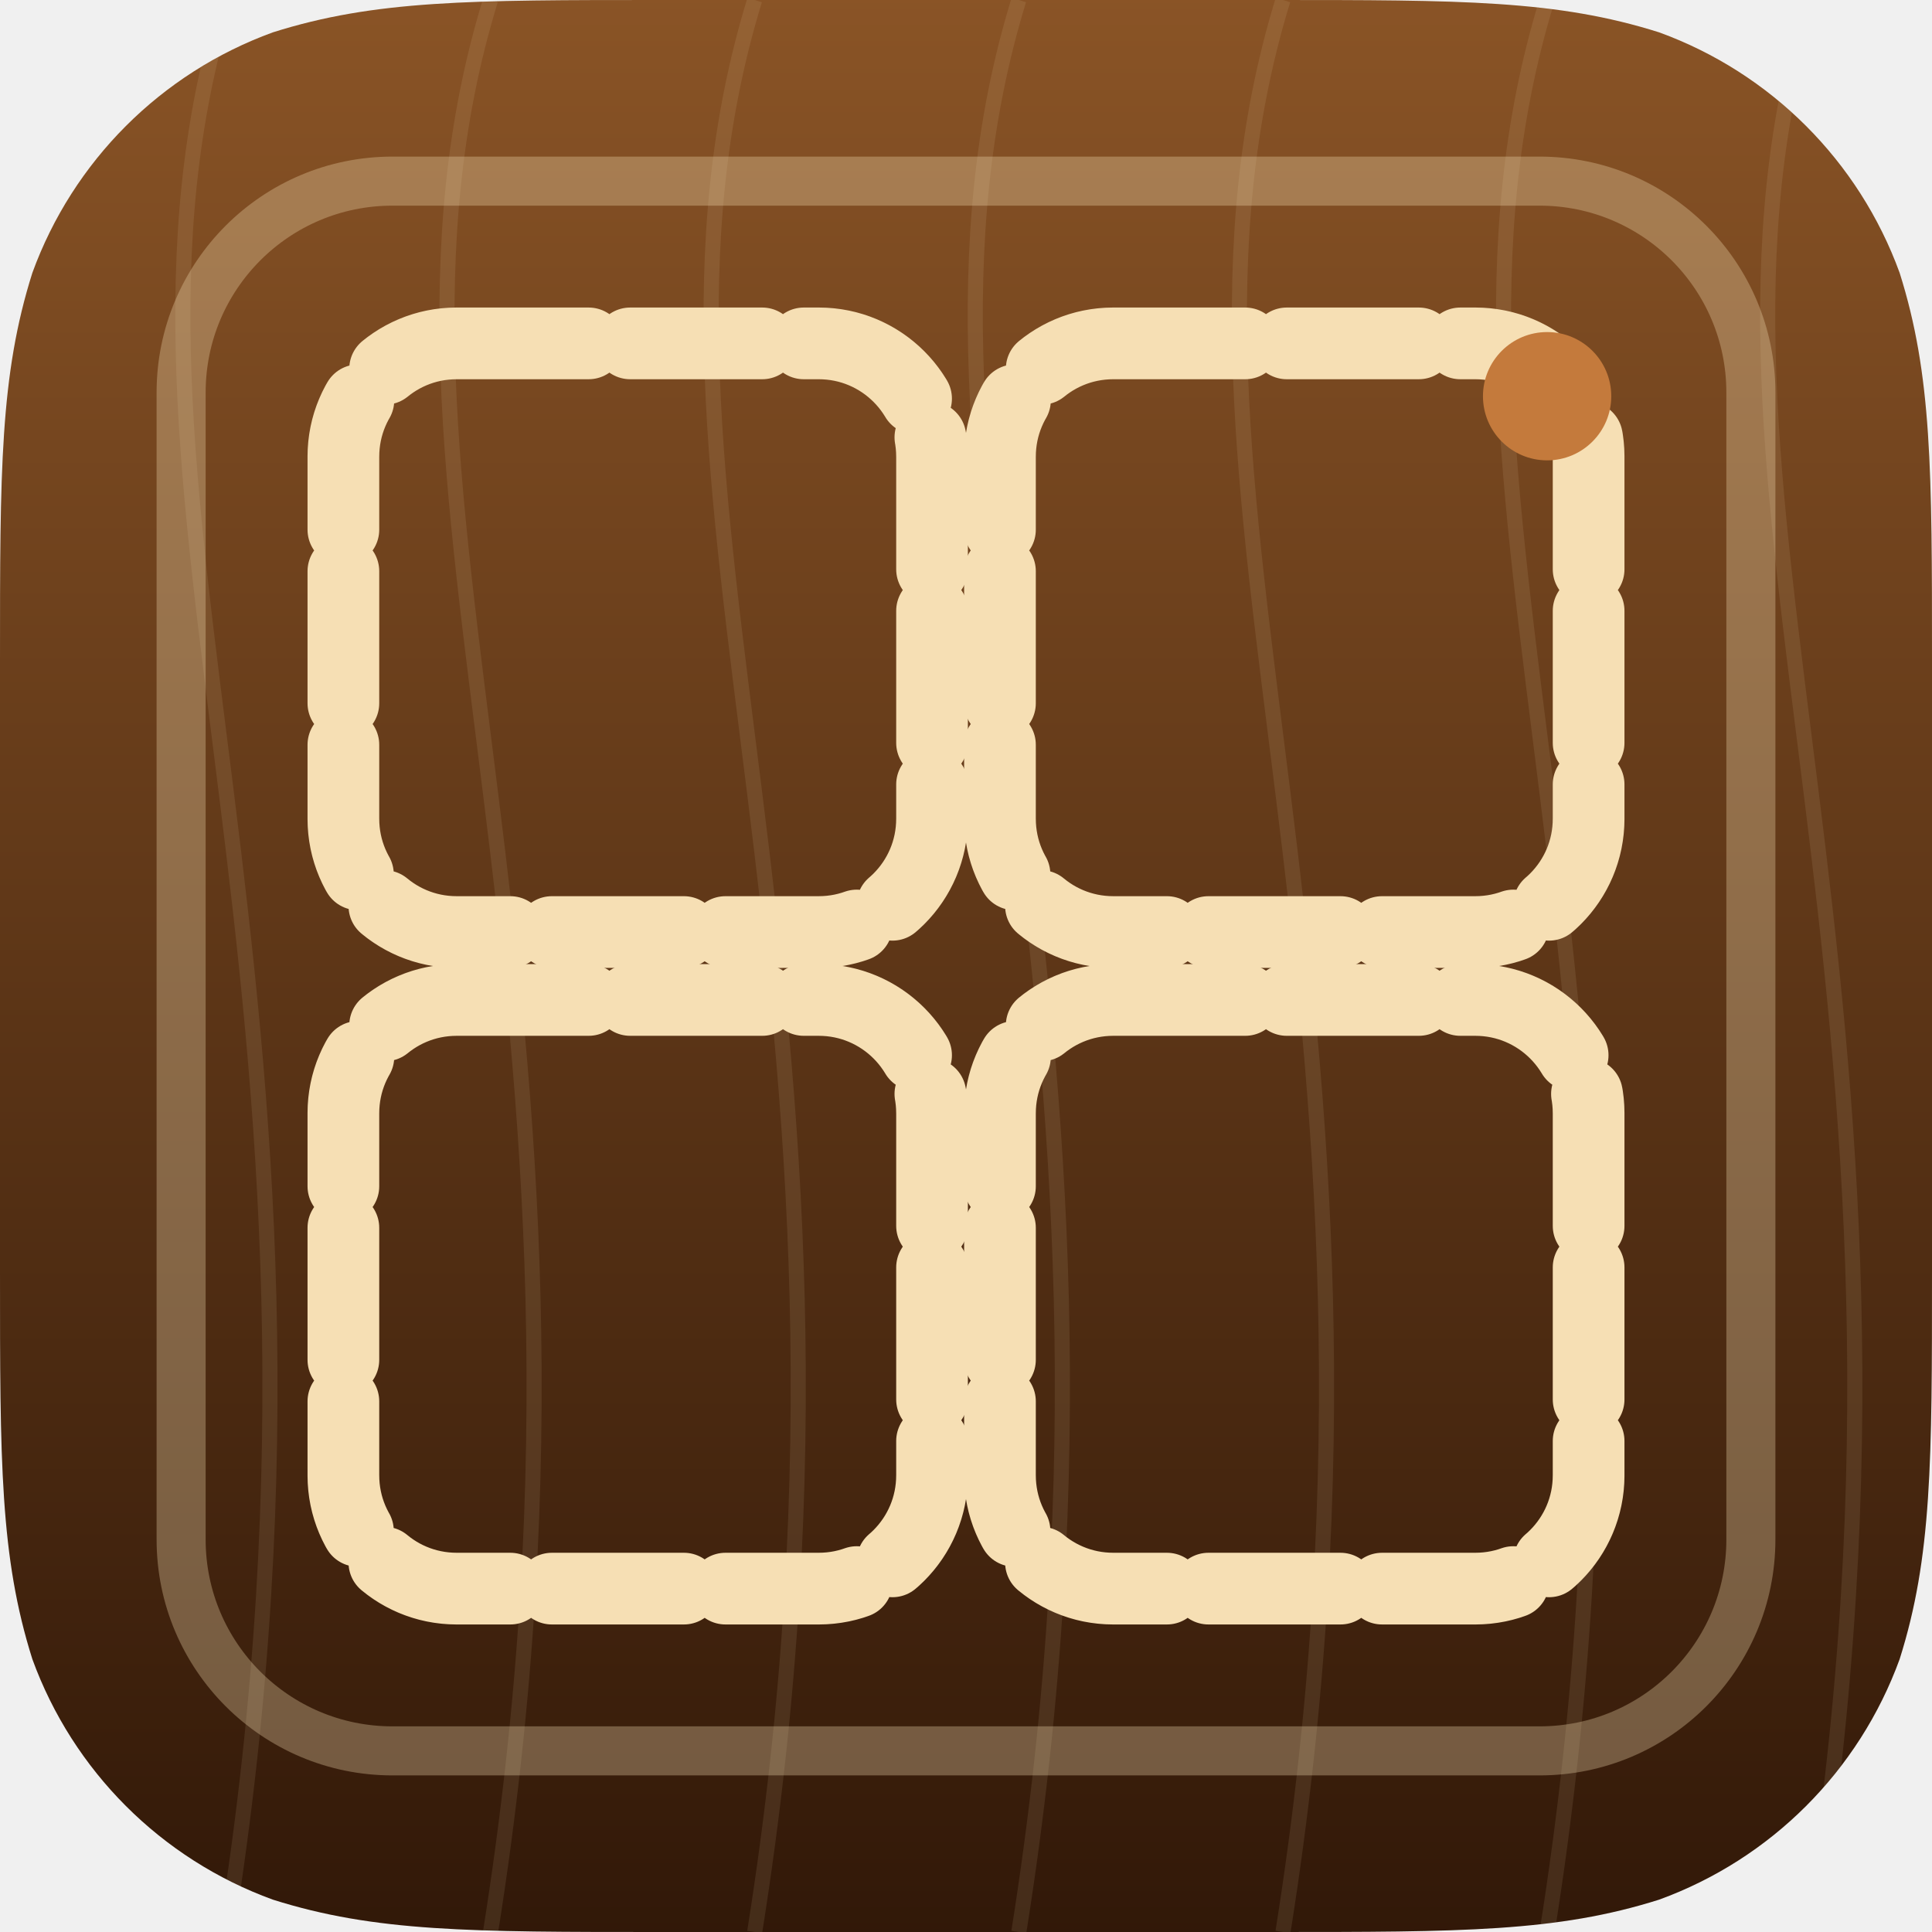
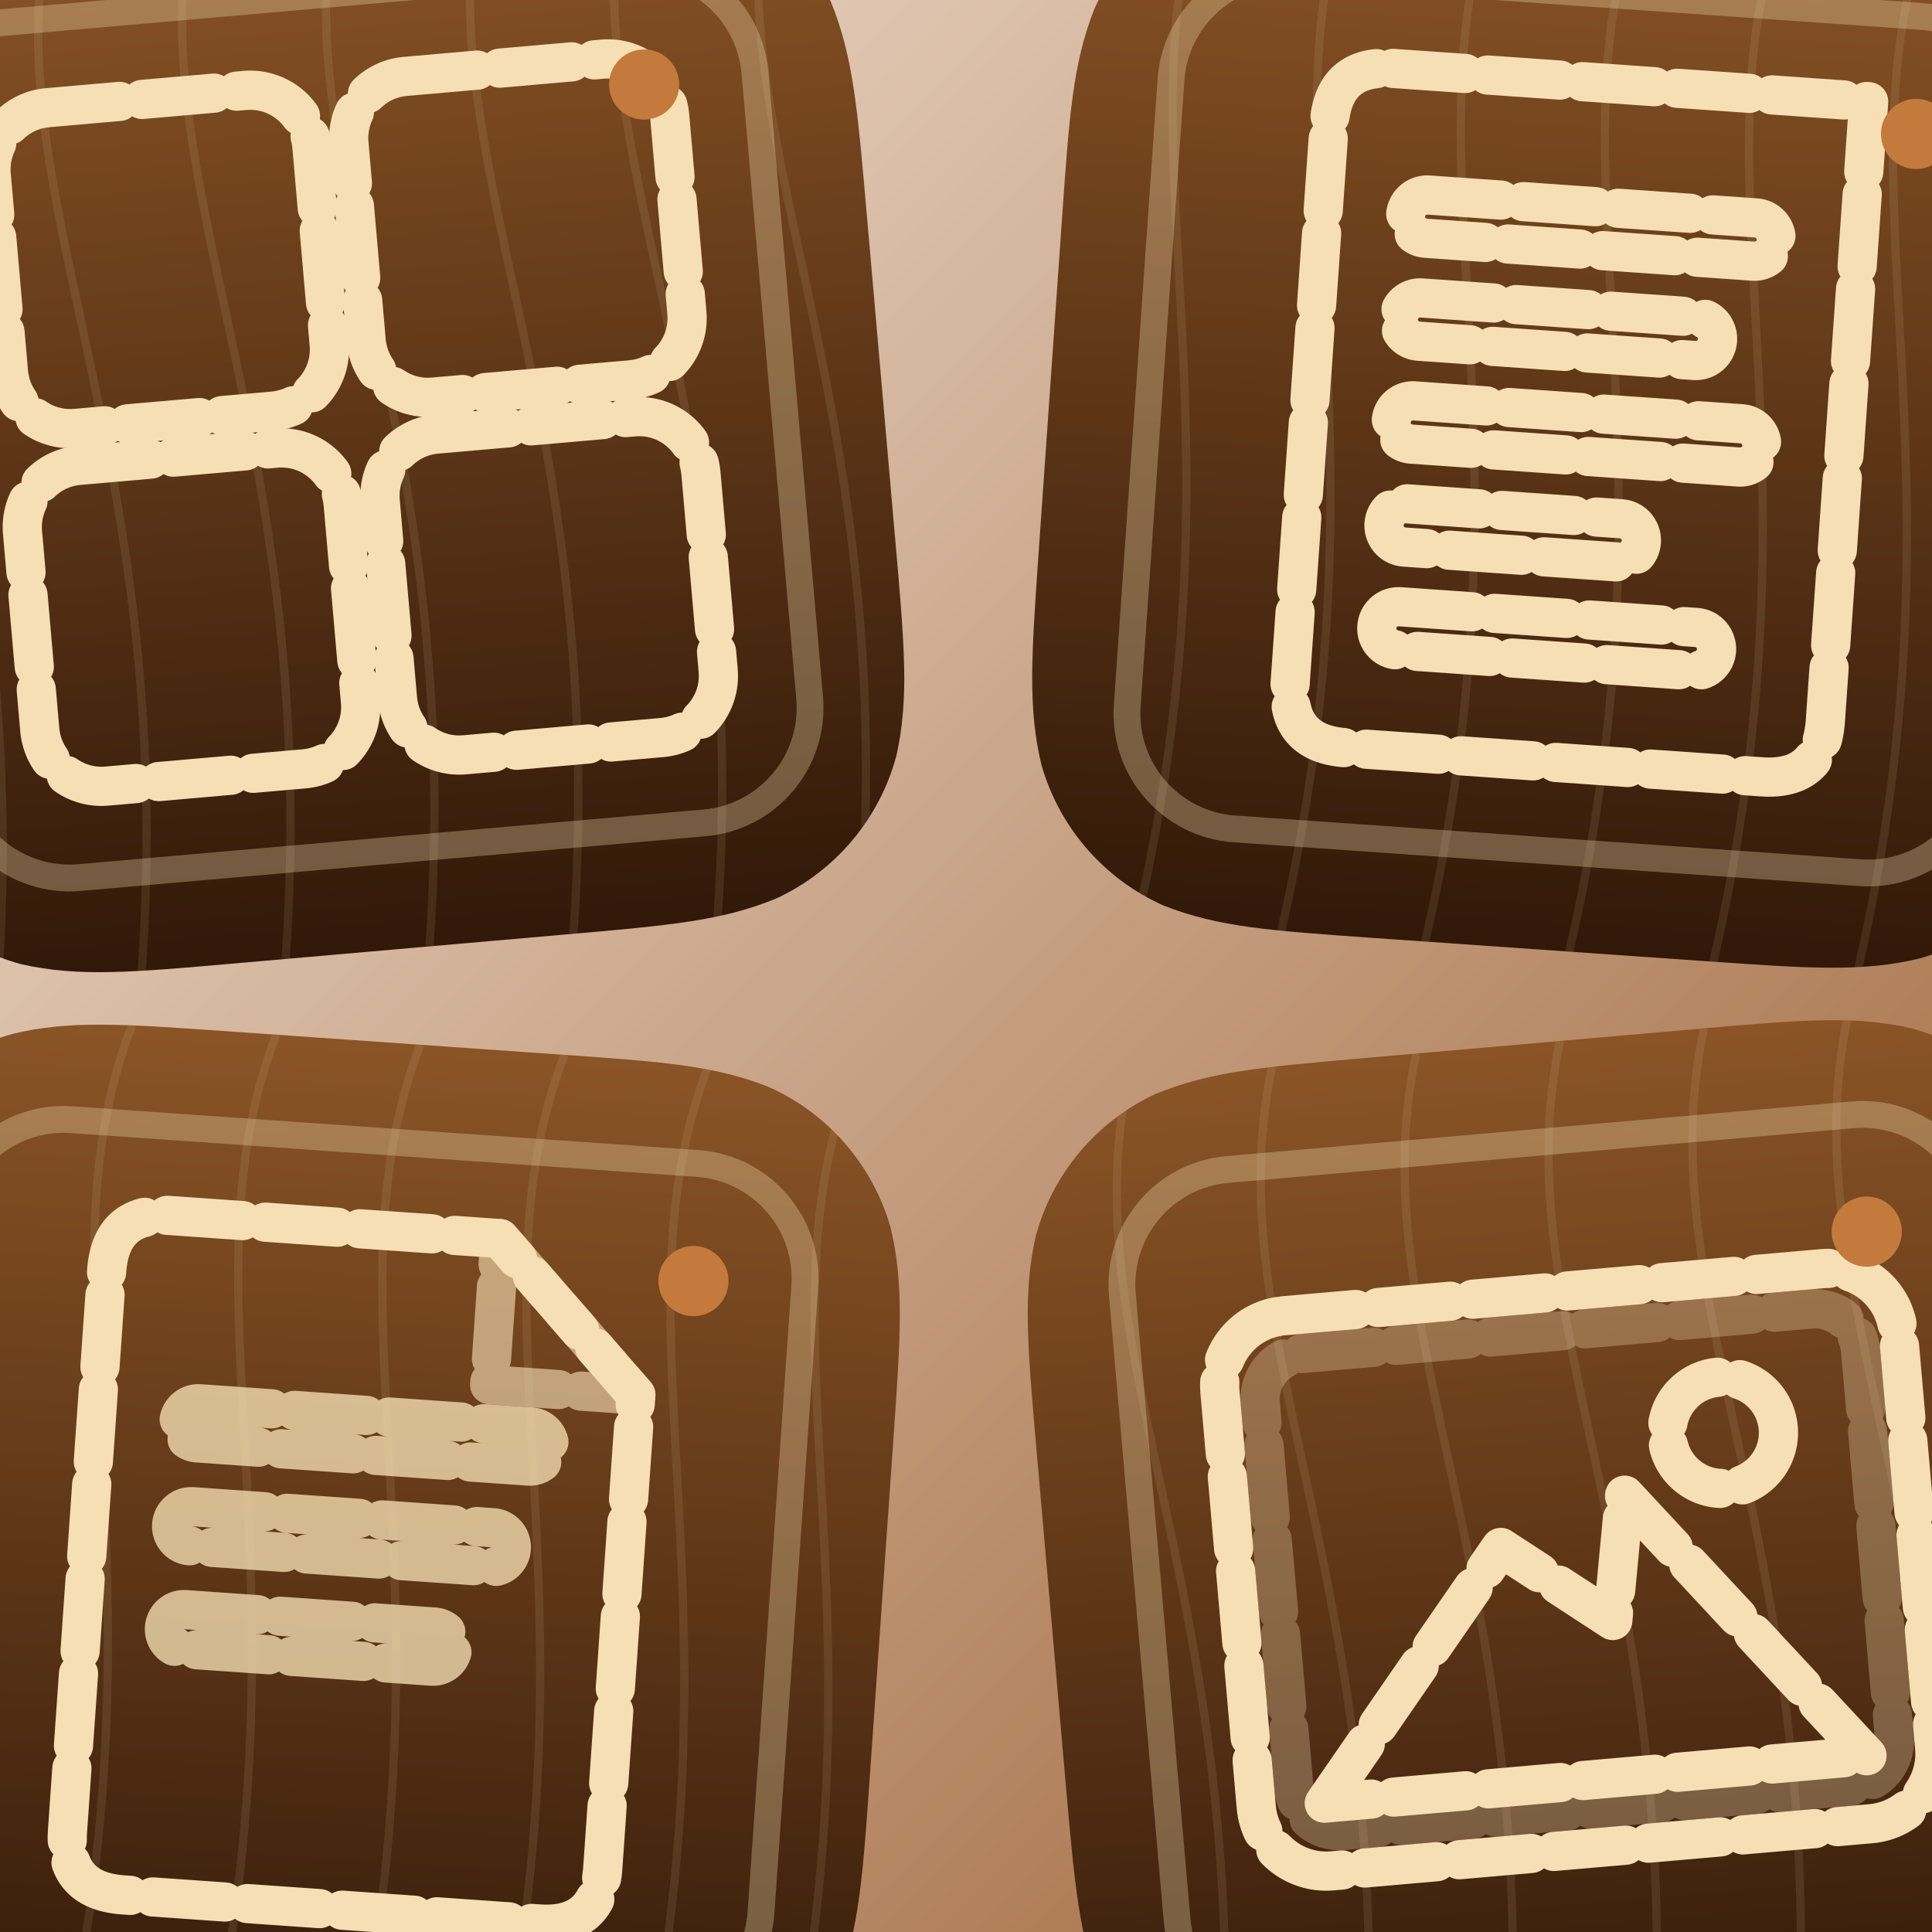
- <svg xmlns="http://www.w3.org/2000/svg" viewBox="0 0 1024 1024" width="1024" height="1024" role="img" aria-label="Tiki Dashboard">
+ <svg xmlns="http://www.w3.org/2000/svg" viewBox="0 0 1024 1024" width="1024" height="1024" role="img" aria-label="Tiki icon set preview">
  <defs>
-     <clipPath id="sq">
-       <path d="M 350.06 0 L 673.94 0 C 774.74 0 825.13 0 879.39 17.15 L 879.39 17.15 C 938.62 38.71 985.29 85.38 1006.85 144.61 C 1024 198.87 1024 249.26 1024 350.06 L 1024 673.94 C 1024 774.74 1024 825.13 1006.85 879.39 L 1006.85 879.39 C 985.29 938.62 938.62 985.29 879.39 1006.85 C 825.13 1024 774.74 1024 673.94 1024 L 350.06 1024 C 249.26 1024 198.87 1024 144.61 1006.85 L 144.61 1006.85 C 85.38 985.29 38.71 938.62 17.15 879.39 C 0 825.13 0 774.74 0 673.94 L 0 350.06 C 0 249.26 0 198.87 17.15 144.61 L 17.15 144.61 C 38.71 85.38 85.38 38.71 144.61 17.15 C 198.87 0 249.26 0 350.06 0 Z" />
-     </clipPath>
-     <linearGradient id="bgtikidashboard" x1="0" y1="0" x2="0" y2="1">
-       <stop offset="0" stop-color="#8a5426" />
-       <stop offset="1" stop-color="#311808" />
+     <linearGradient id="bgtiki" x1="0" y1="0" x2="1" y2="1">
+       <stop offset="0" stop-color="#f2e2d4" />
+       <stop offset="1" stop-color="#9c6135" />
    </linearGradient>
  </defs>
-   <g clip-path="url(#sq)">
-     <rect width="1024" height="1024" fill="url(#bgtikidashboard)" />
-     <path d="M120 0 C40 260 200 520 120 1024" stroke="#f6dfb4" stroke-width="8" opacity=".10" fill="none" />
-     <path d="M260 0 C180 260 340 520 260 1024" stroke="#f6dfb4" stroke-width="8" opacity=".10" fill="none" />
-     <path d="M400 0 C320 260 480 520 400 1024" stroke="#f6dfb4" stroke-width="8" opacity=".10" fill="none" />
-     <path d="M540 0 C460 260 620 520 540 1024" stroke="#f6dfb4" stroke-width="8" opacity=".10" fill="none" />
-     <path d="M680 0 C600 260 760 520 680 1024" stroke="#f6dfb4" stroke-width="8" opacity=".10" fill="none" />
-     <path d="M820 0 C740 260 900 520 820 1024" stroke="#f6dfb4" stroke-width="8" opacity=".10" fill="none" />
-     <path d="M960 0 C880 260 1040 520 960 1024" stroke="#f6dfb4" stroke-width="8" opacity=".10" fill="none" />
-     <rect x="96" y="96" width="832" height="832" rx="112" fill="none" stroke="#f6dfb4" stroke-width="26" opacity=".32" />
-     <g>
-       <g fill="none" stroke="#f6dfb4" stroke-width="38" stroke-linecap="round" stroke-linejoin="round" stroke-dasharray="70 22">
-         <rect x="182" y="182" width="312" height="312" rx="60" fill="none" />
-         <rect x="530" y="182" width="312" height="312" rx="60" fill="none" />
-         <rect x="182" y="530" width="312" height="312" rx="60" fill="none" />
-         <rect x="530" y="530" width="312" height="312" rx="60" fill="none" />
+   <rect width="1024" height="1024" fill="url(#bgtiki)" />
+   <circle cx="128" cy="120" r="210" fill="#fff" opacity=".24" />
+   <circle cx="918" cy="884" r="260" fill="#c47a3c" opacity=".20" />
+   <g transform="rotate(-5 188 224)">
+     <svg viewBox="0 0 1024 1024" width="560" height="560" x="-92" y="-56" aria-hidden="true">
+       <defs>
+         <clipPath id="sq">
+           <path d="M 350.06 0 L 673.94 0 C 774.74 0 825.13 0 879.39 17.15 L 879.39 17.15 C 938.62 38.71 985.29 85.38 1006.85 144.61 C 1024 198.87 1024 249.26 1024 350.06 L 1024 673.94 C 1024 774.74 1024 825.13 1006.85 879.39 L 1006.85 879.39 C 985.29 938.62 938.62 985.29 879.39 1006.85 C 825.13 1024 774.74 1024 673.94 1024 L 350.06 1024 C 249.26 1024 198.87 1024 144.61 1006.85 L 144.61 1006.85 C 85.38 985.29 38.71 938.62 17.15 879.39 C 0 825.13 0 774.74 0 673.94 L 0 350.06 C 0 249.26 0 198.87 17.15 144.61 L 17.15 144.61 C 38.71 85.38 85.38 38.71 144.61 17.15 C 198.87 0 249.26 0 350.06 0 Z" />
+         </clipPath>
+         <linearGradient id="bgtikidashboard" x1="0" y1="0" x2="0" y2="1">
+           <stop offset="0" stop-color="#8a5426" />
+           <stop offset="1" stop-color="#311808" />
+         </linearGradient>
+       </defs>
+       <g clip-path="url(#sq)">
+         <rect width="1024" height="1024" fill="url(#bgtikidashboard)" />
+         <path d="M120 0 C40 260 200 520 120 1024" stroke="#f6dfb4" stroke-width="8" opacity=".10" fill="none" />
+         <path d="M260 0 C180 260 340 520 260 1024" stroke="#f6dfb4" stroke-width="8" opacity=".10" fill="none" />
+         <path d="M400 0 C320 260 480 520 400 1024" stroke="#f6dfb4" stroke-width="8" opacity=".10" fill="none" />
+         <path d="M540 0 C460 260 620 520 540 1024" stroke="#f6dfb4" stroke-width="8" opacity=".10" fill="none" />
+         <path d="M680 0 C600 260 760 520 680 1024" stroke="#f6dfb4" stroke-width="8" opacity=".10" fill="none" />
+         <path d="M820 0 C740 260 900 520 820 1024" stroke="#f6dfb4" stroke-width="8" opacity=".10" fill="none" />
+         <path d="M960 0 C880 260 1040 520 960 1024" stroke="#f6dfb4" stroke-width="8" opacity=".10" fill="none" />
+         <rect x="96" y="96" width="832" height="832" rx="112" fill="none" stroke="#f6dfb4" stroke-width="26" opacity=".32" />
+         <g>
+           <g fill="none" stroke="#f6dfb4" stroke-width="38" stroke-linecap="round" stroke-linejoin="round" stroke-dasharray="70 22">
+             <rect x="182" y="182" width="312" height="312" rx="60" fill="none" />
+             <rect x="530" y="182" width="312" height="312" rx="60" fill="none" />
+             <rect x="182" y="530" width="312" height="312" rx="60" fill="none" />
+             <rect x="530" y="530" width="312" height="312" rx="60" fill="none" />
+           </g>
+           <circle cx="820" cy="210" r="34" fill="#c47a3c" />
+         </g>
      </g>
-       <circle cx="820" cy="210" r="34" fill="#c47a3c" />
-     </g>
+     </svg>
+   </g>
+   <g transform="rotate(4 836 224)">
+     <svg viewBox="0 0 1024 1024" width="560" height="560" x="556" y="-56" aria-hidden="true">
+       <defs>
+         <clipPath id="sq">
+           <path d="M 350.06 0 L 673.94 0 C 774.74 0 825.13 0 879.39 17.15 L 879.39 17.15 C 938.62 38.71 985.29 85.38 1006.85 144.61 C 1024 198.87 1024 249.26 1024 350.06 L 1024 673.94 C 1024 774.74 1024 825.13 1006.85 879.39 L 1006.85 879.39 C 985.29 938.62 938.62 985.29 879.39 1006.85 C 825.13 1024 774.74 1024 673.94 1024 L 350.06 1024 C 249.26 1024 198.87 1024 144.61 1006.85 L 144.61 1006.85 C 85.38 985.29 38.71 938.62 17.15 879.39 C 0 825.13 0 774.74 0 673.94 L 0 350.06 C 0 249.26 0 198.87 17.15 144.61 L 17.15 144.61 C 38.71 85.38 85.38 38.71 144.61 17.15 C 198.87 0 249.26 0 350.06 0 Z" />
+         </clipPath>
+         <linearGradient id="bgtikiposts" x1="0" y1="0" x2="0" y2="1">
+           <stop offset="0" stop-color="#8a5426" />
+           <stop offset="1" stop-color="#311808" />
+         </linearGradient>
+       </defs>
+       <g clip-path="url(#sq)">
+         <rect width="1024" height="1024" fill="url(#bgtikiposts)" />
+         <path d="M120 0 C40 260 200 520 120 1024" stroke="#f6dfb4" stroke-width="8" opacity=".10" fill="none" />
+         <path d="M260 0 C180 260 340 520 260 1024" stroke="#f6dfb4" stroke-width="8" opacity=".10" fill="none" />
+         <path d="M400 0 C320 260 480 520 400 1024" stroke="#f6dfb4" stroke-width="8" opacity=".10" fill="none" />
+         <path d="M540 0 C460 260 620 520 540 1024" stroke="#f6dfb4" stroke-width="8" opacity=".10" fill="none" />
+         <path d="M680 0 C600 260 760 520 680 1024" stroke="#f6dfb4" stroke-width="8" opacity=".10" fill="none" />
+         <path d="M820 0 C740 260 900 520 820 1024" stroke="#f6dfb4" stroke-width="8" opacity=".10" fill="none" />
+         <path d="M960 0 C880 260 1040 520 960 1024" stroke="#f6dfb4" stroke-width="8" opacity=".10" fill="none" />
+         <rect x="96" y="96" width="832" height="832" rx="112" fill="none" stroke="#f6dfb4" stroke-width="26" opacity=".32" />
+         <g>
+           <g fill="none" stroke="#f6dfb4" stroke-width="38" stroke-linecap="round" stroke-linejoin="round" stroke-dasharray="70 22">
+             <path d="M 310 182 L 772 182 L 772 182 L 772 784 Q 772 842 714 842 L 310 842 Q 252 842 252 784 L 252 240 Q 252 182 310 182 Z" fill="none" />
+             <rect x="332" y="302" width="360" height="42" rx="21" fill="none" />
+             <rect x="332" y="402" width="310" height="42" rx="21" fill="none" />
+             <rect x="332" y="502" width="360" height="42" rx="21" fill="none" />
+             <rect x="332" y="602" width="250" height="42" rx="21" fill="none" />
+             <rect x="332" y="702" width="330" height="42" rx="21" fill="none" />
+           </g>
+           <circle cx="820" cy="210" r="34" fill="#c47a3c" />
+         </g>
+       </g>
+     </svg>
+   </g>
+   <g transform="rotate(4 188 832)">
+     <svg viewBox="0 0 1024 1024" width="560" height="560" x="-92" y="552" aria-hidden="true">
+       <defs>
+         <clipPath id="sq">
+           <path d="M 350.06 0 L 673.94 0 C 774.74 0 825.13 0 879.39 17.15 L 879.39 17.15 C 938.62 38.71 985.29 85.38 1006.85 144.61 C 1024 198.87 1024 249.26 1024 350.06 L 1024 673.94 C 1024 774.74 1024 825.13 1006.85 879.39 L 1006.85 879.39 C 985.29 938.62 938.62 985.29 879.39 1006.85 C 825.13 1024 774.74 1024 673.94 1024 L 350.06 1024 C 249.26 1024 198.87 1024 144.61 1006.85 L 144.61 1006.85 C 85.38 985.29 38.71 938.62 17.15 879.39 C 0 825.13 0 774.74 0 673.94 L 0 350.06 C 0 249.26 0 198.87 17.15 144.61 L 17.15 144.61 C 38.71 85.38 85.38 38.71 144.61 17.15 C 198.87 0 249.26 0 350.06 0 Z" />
+         </clipPath>
+         <linearGradient id="bgtikipages" x1="0" y1="0" x2="0" y2="1">
+           <stop offset="0" stop-color="#8a5426" />
+           <stop offset="1" stop-color="#311808" />
+         </linearGradient>
+       </defs>
+       <g clip-path="url(#sq)">
+         <rect width="1024" height="1024" fill="url(#bgtikipages)" />
+         <path d="M120 0 C40 260 200 520 120 1024" stroke="#f6dfb4" stroke-width="8" opacity=".10" fill="none" />
+         <path d="M260 0 C180 260 340 520 260 1024" stroke="#f6dfb4" stroke-width="8" opacity=".10" fill="none" />
+         <path d="M400 0 C320 260 480 520 400 1024" stroke="#f6dfb4" stroke-width="8" opacity=".10" fill="none" />
+         <path d="M540 0 C460 260 620 520 540 1024" stroke="#f6dfb4" stroke-width="8" opacity=".10" fill="none" />
+         <path d="M680 0 C600 260 760 520 680 1024" stroke="#f6dfb4" stroke-width="8" opacity=".10" fill="none" />
+         <path d="M820 0 C740 260 900 520 820 1024" stroke="#f6dfb4" stroke-width="8" opacity=".10" fill="none" />
+         <path d="M960 0 C880 260 1040 520 960 1024" stroke="#f6dfb4" stroke-width="8" opacity=".10" fill="none" />
+         <rect x="96" y="96" width="832" height="832" rx="112" fill="none" stroke="#f6dfb4" stroke-width="26" opacity=".32" />
+         <g>
+           <g fill="none" stroke="#f6dfb4" stroke-width="38" stroke-linecap="round" stroke-linejoin="round" stroke-dasharray="70 22">
+             <path d="M 310 182 L 630 182 L 772 324 L 772 784 Q 772 842 714 842 L 310 842 Q 252 842 252 784 L 252 240 Q 252 182 310 182 Z" fill="none" />
+             <path d="M 630 182 L 772 324 L 630 324 Z" fill="none" opacity=".62" />
+             <rect x="332" y="362" width="360" height="38" rx="19" fill="none" opacity=".78" />
+             <rect x="332" y="462" width="330" height="38" rx="19" fill="none" opacity=".78" />
+             <rect x="332" y="562" width="280" height="38" rx="19" fill="none" opacity=".78" />
+           </g>
+           <circle cx="820" cy="210" r="34" fill="#c47a3c" />
+         </g>
+       </g>
+     </svg>
+   </g>
+   <g transform="rotate(-5 836 832)">
+     <svg viewBox="0 0 1024 1024" width="560" height="560" x="556" y="552" aria-hidden="true">
+       <defs>
+         <clipPath id="sq">
+           <path d="M 350.06 0 L 673.94 0 C 774.74 0 825.13 0 879.39 17.15 L 879.39 17.15 C 938.62 38.71 985.29 85.38 1006.85 144.61 C 1024 198.87 1024 249.26 1024 350.06 L 1024 673.94 C 1024 774.74 1024 825.13 1006.85 879.39 L 1006.85 879.39 C 985.29 938.62 938.62 985.29 879.39 1006.85 C 825.13 1024 774.74 1024 673.94 1024 L 350.06 1024 C 249.26 1024 198.87 1024 144.61 1006.85 L 144.61 1006.85 C 85.38 985.29 38.71 938.62 17.15 879.39 C 0 825.13 0 774.74 0 673.94 L 0 350.06 C 0 249.26 0 198.87 17.15 144.61 L 17.15 144.61 C 38.71 85.38 85.38 38.71 144.61 17.15 C 198.87 0 249.26 0 350.06 0 Z" />
+         </clipPath>
+         <linearGradient id="bgtikimedia" x1="0" y1="0" x2="0" y2="1">
+           <stop offset="0" stop-color="#8a5426" />
+           <stop offset="1" stop-color="#311808" />
+         </linearGradient>
+       </defs>
+       <g clip-path="url(#sq)">
+         <rect width="1024" height="1024" fill="url(#bgtikimedia)" />
+         <path d="M120 0 C40 260 200 520 120 1024" stroke="#f6dfb4" stroke-width="8" opacity=".10" fill="none" />
+         <path d="M260 0 C180 260 340 520 260 1024" stroke="#f6dfb4" stroke-width="8" opacity=".10" fill="none" />
+         <path d="M400 0 C320 260 480 520 400 1024" stroke="#f6dfb4" stroke-width="8" opacity=".10" fill="none" />
+         <path d="M540 0 C460 260 620 520 540 1024" stroke="#f6dfb4" stroke-width="8" opacity=".10" fill="none" />
+         <path d="M680 0 C600 260 760 520 680 1024" stroke="#f6dfb4" stroke-width="8" opacity=".10" fill="none" />
+         <path d="M820 0 C740 260 900 520 820 1024" stroke="#f6dfb4" stroke-width="8" opacity=".10" fill="none" />
+         <path d="M960 0 C880 260 1040 520 960 1024" stroke="#f6dfb4" stroke-width="8" opacity=".10" fill="none" />
+         <rect x="96" y="96" width="832" height="832" rx="112" fill="none" stroke="#f6dfb4" stroke-width="26" opacity=".32" />
+         <g>
+           <g fill="none" stroke="#f6dfb4" stroke-width="38" stroke-linecap="round" stroke-linejoin="round" stroke-dasharray="70 22">
+             <rect x="182" y="242" width="660" height="540" rx="68" fill="none" />
+             <rect x="220" y="280" width="584" height="464" rx="44" fill="none" opacity=".30" />
+             <circle cx="664" cy="392" r="54" fill="none" />
+             <path d="M 248 716 L 440 484 L 542 564 L 564 444 L 776 716 Z" fill="none" />
+           </g>
+           <circle cx="820" cy="210" r="34" fill="#c47a3c" />
+         </g>
+       </g>
+     </svg>
  </g>
</svg>
